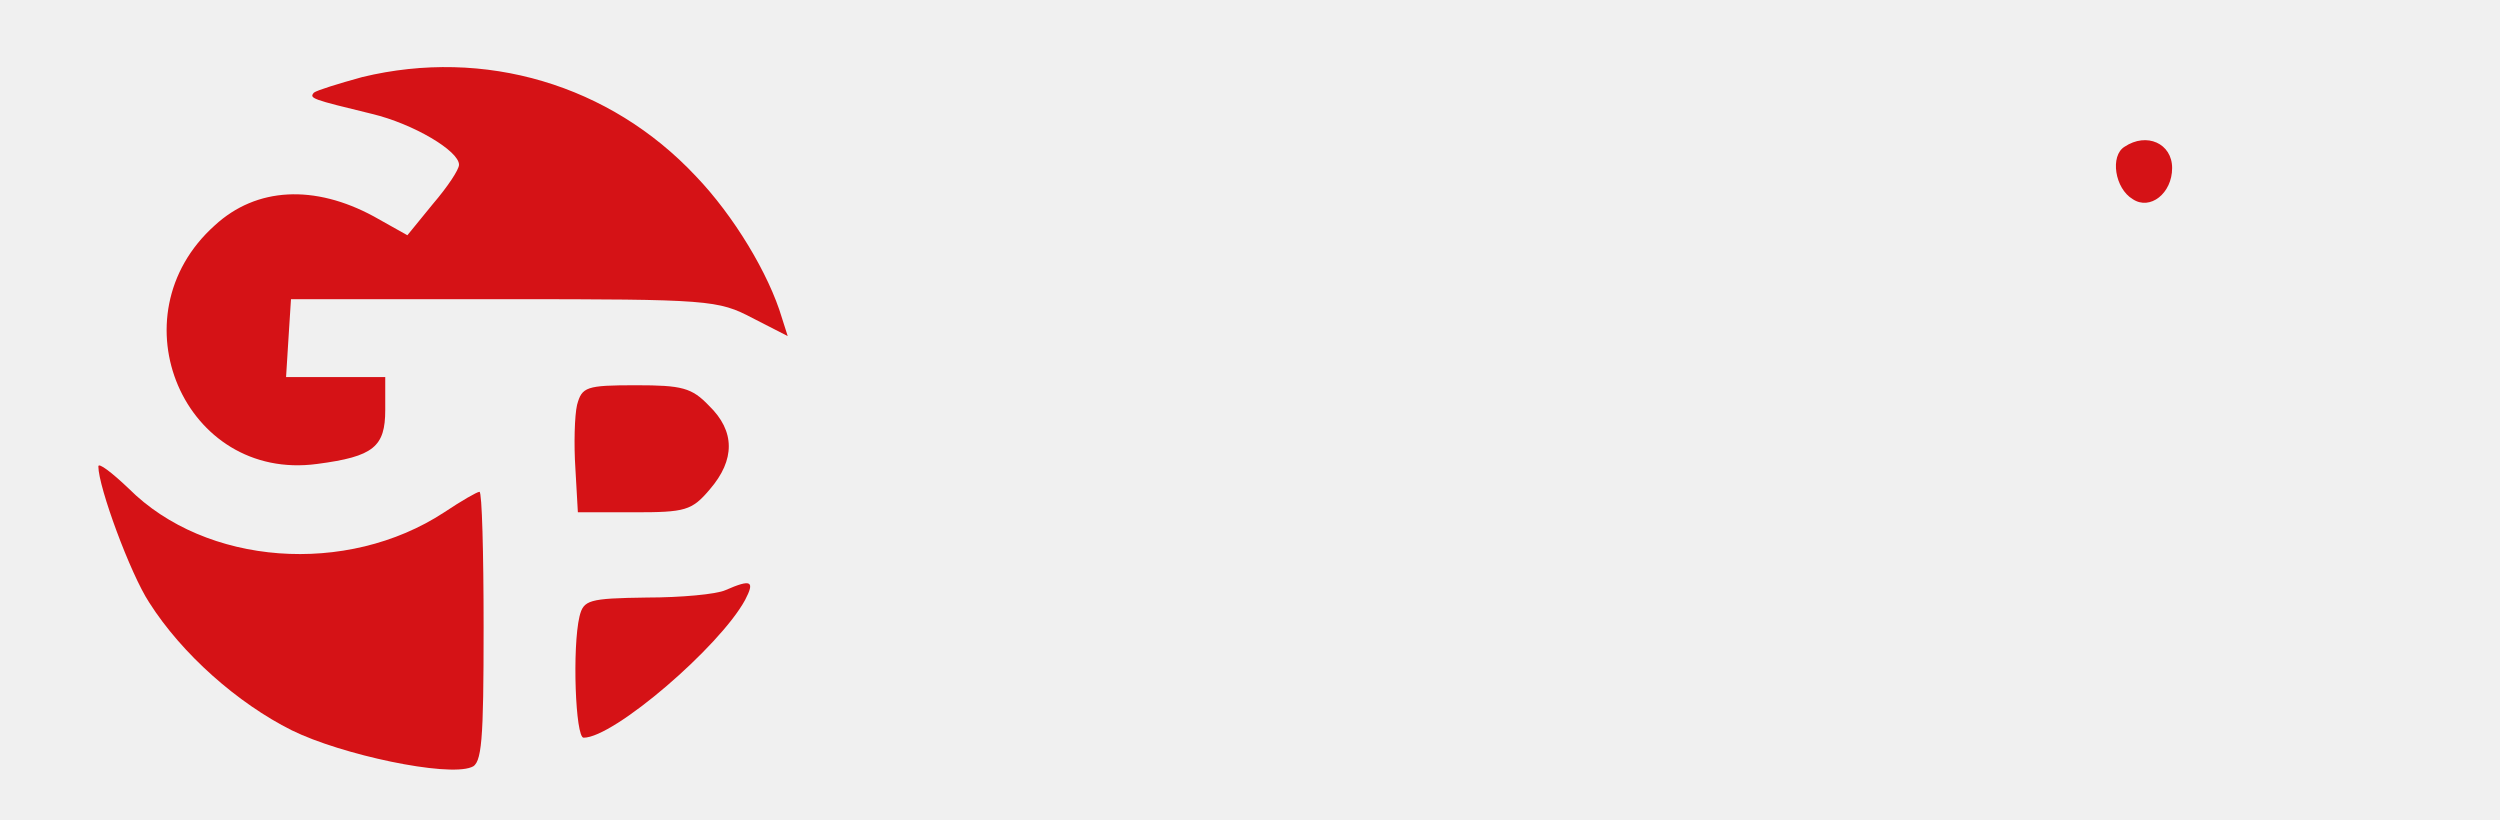
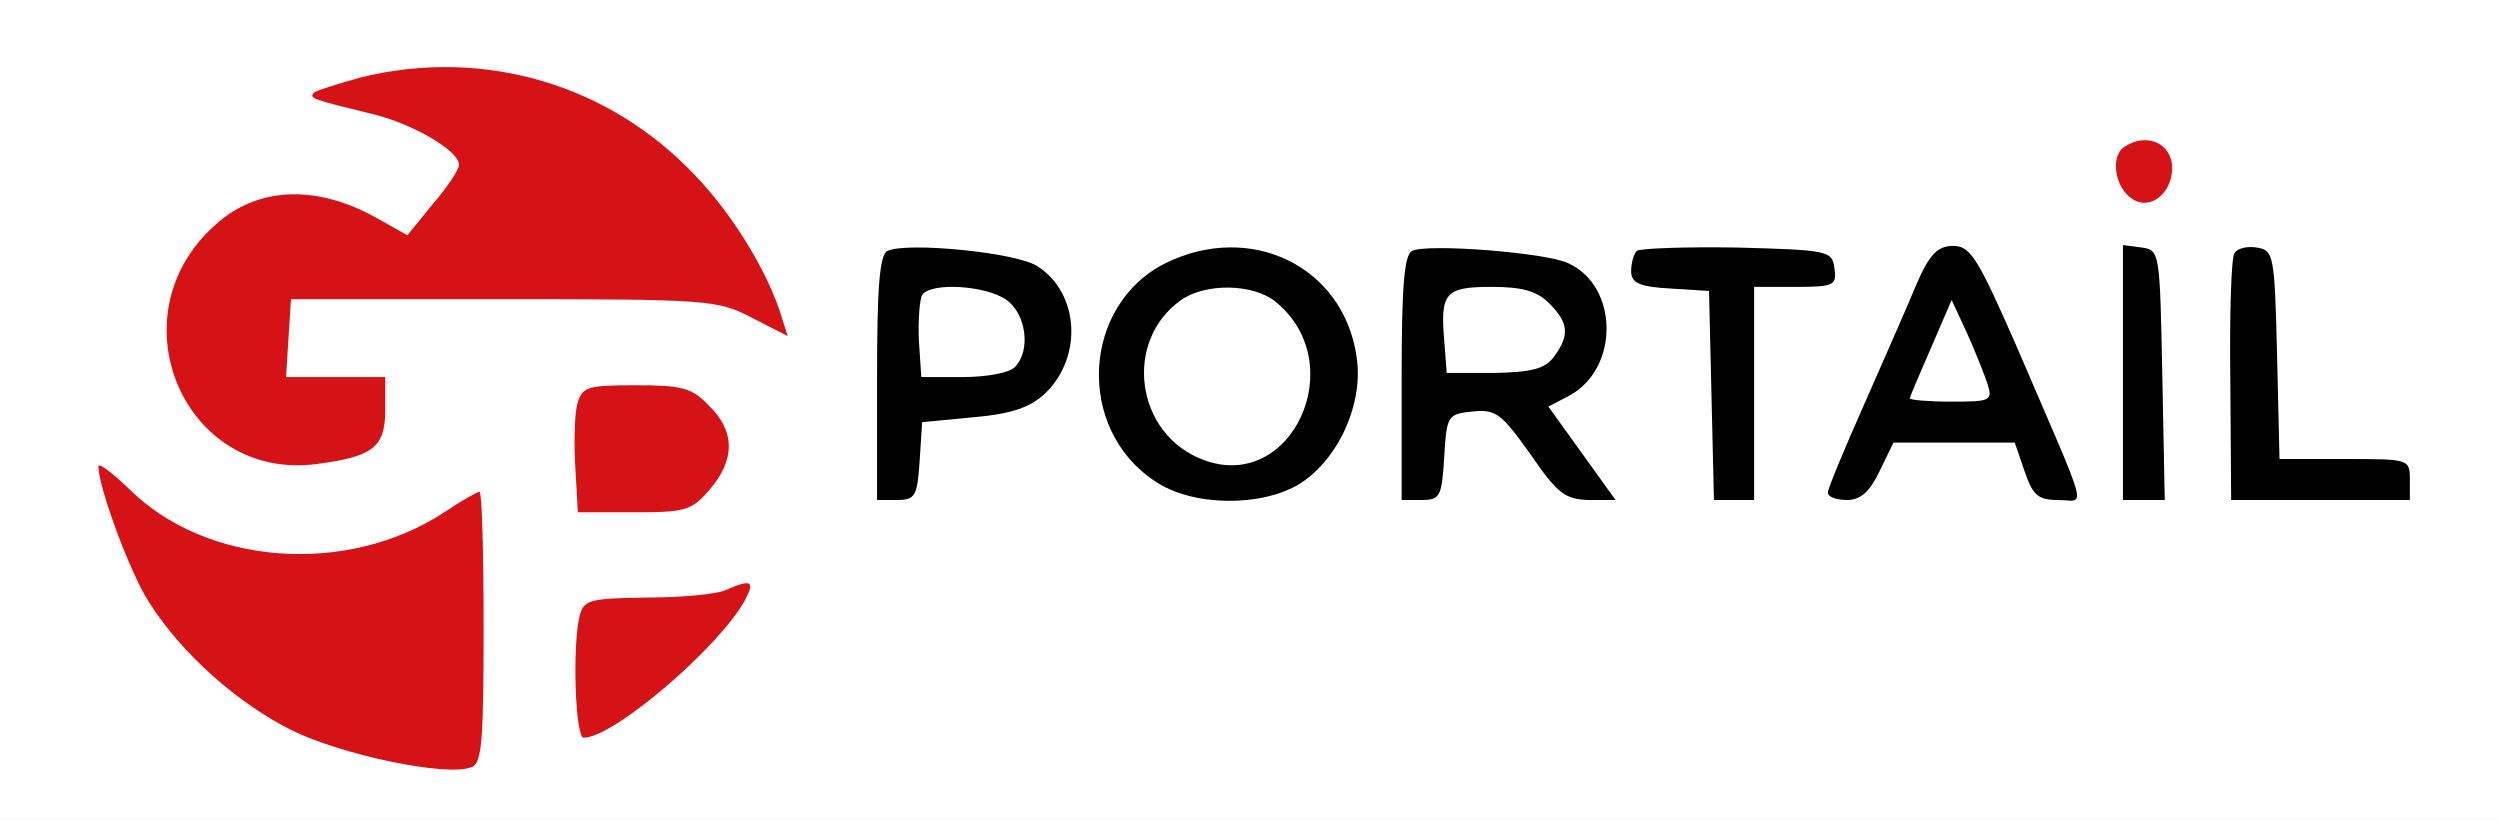
- <svg xmlns="http://www.w3.org/2000/svg" version="1.0" width="305pt" height="100pt" viewBox="0 0 305 100" preserveAspectRatio="xMidYMid meet">
-   <g transform="translate(0,100) scale(0.1,-0.1)" fill="none" fill-rule="evenodd" stroke="none">
+ <svg xmlns="http://www.w3.org/2000/svg" version="1.0" width="305pt" height="100pt" viewBox="0 0 305 100" preserveAspectRatio="xMidYMid meet" fill="#FFFFFF">
+   <rect width="100%" height="100%" fill="#FFFFFF" />
+   <g transform="translate(0,100) scale(0.1,-0.1)" fill="#000000" fill-rule="evenodd" stroke="none">
    <path d="M442 906 c-29 -8 -55 -16 -59 -19 -6 -7 -3 -8 71 -26 50 -12 106 -45 106 -62 0 -6 -14 -27 -32 -48 l-31 -38 -41 23 c-72 39 -143 36 -194 -11 -124 -111 -37 -313 125 -291 69 9 83 21 83 66 l0 40 -61 0 -60 0 3 48 3 47 260 0 c251 0 261 -1 303 -23 l43 -22 -7 22 c-16 54 -59 125 -105 173 -105 112 -258 157 -407 121z" fill="#D51216" />
    <path d="M2592 821 c-18 -11 -12 -51 10 -64 21 -14 48 7 48 38 0 30 -31 44 -58 26z" fill="#D51216" />
    <path d="M1083 694 c-10 -4 -13 -45 -13 -155 l0 -149 24 0 c23 0 25 5 28 48 l3 47 63 6 c46 4 69 12 87 29 46 44 42 122 -9 155 -25 17 -159 30 -183 19z m145 -60 c24 -17 30 -62 10 -82 -7 -7 -35 -12 -63 -12 l-51 0 -3 45 c-1 25 1 50 4 55 10 16 78 12 103 -6z" />
    <path d="M1422 679 c-102 -51 -110 -202 -13 -266 45 -31 130 -32 177 -3 47 30 78 98 69 155 -16 110 -129 165 -233 114z m134 -47 c93 -75 20 -234 -88 -193 -83 31 -98 145 -27 195 30 21 88 20 115 -2z" />
    <path d="M1723 694 c-10 -4 -13 -45 -13 -155 l0 -149 24 0 c23 0 25 4 28 53 3 50 4 52 35 55 28 3 35 -3 70 -52 33 -48 42 -55 71 -56 l33 0 -41 57 -41 57 25 13 c62 33 61 134 -1 162 -28 13 -171 24 -190 15z m167 -64 c24 -24 25 -39 6 -65 -11 -15 -27 -19 -72 -20 l-59 0 -3 39 c-5 59 1 66 58 66 37 0 55 -5 70 -20z" />
    <path d="M1997 694 c-4 -4 -7 -15 -7 -25 0 -14 10 -19 48 -21 l47 -3 3 -127 3 -128 24 0 25 0 0 130 0 130 51 0 c47 0 50 2 47 23 -3 21 -7 22 -119 25 -63 1 -118 -1 -122 -4z" />
    <path d="M2338 653 c-11 -27 -40 -92 -64 -147 -24 -54 -44 -102 -44 -107 0 -5 10 -9 23 -9 17 0 28 10 40 35 l17 35 74 0 74 0 12 -35 c10 -29 16 -35 41 -35 34 0 40 -24 -51 188 -47 107 -56 122 -77 122 -19 0 -29 -10 -45 -47z m87 -122 c6 -20 3 -21 -44 -21 -28 0 -51 2 -51 4 0 2 12 30 26 62 l25 58 19 -41 c10 -22 21 -50 25 -62z" />
    <path d="M2590 546 l0 -156 25 0 26 0 -3 153 c-3 149 -3 152 -25 155 l-23 3 0 -155z" />
    <path d="M2726 691 c-4 -6 -6 -76 -5 -156 l1 -145 109 0 109 0 0 25 c0 25 -1 25 -80 25 l-79 0 -3 128 c-3 121 -4 127 -25 130 -11 2 -24 -1 -27 -7z" />
    <path d="M704 506 c-3 -13 -4 -48 -2 -78 l3 -53 69 0 c62 0 70 2 92 28 31 36 31 71 -1 102 -21 22 -33 25 -89 25 -61 0 -66 -2 -72 -24z" fill="#D51216" />
    <path d="M120 431 c0 -25 39 -131 62 -166 40 -63 108 -123 174 -156 61 -30 189 -57 219 -45 13 4 15 32 15 171 0 91 -2 165 -5 165 -3 0 -22 -11 -43 -25 -119 -78 -291 -65 -385 29 -21 20 -37 32 -37 27z" fill="#D51216" />
    <path d="M885 280 c-11 -5 -54 -9 -96 -9 -71 -1 -77 -3 -82 -23 -9 -38 -5 -148 5 -148 37 0 166 111 197 168 12 23 8 26 -24 12z" fill="#D51216" />
  </g>
</svg>
